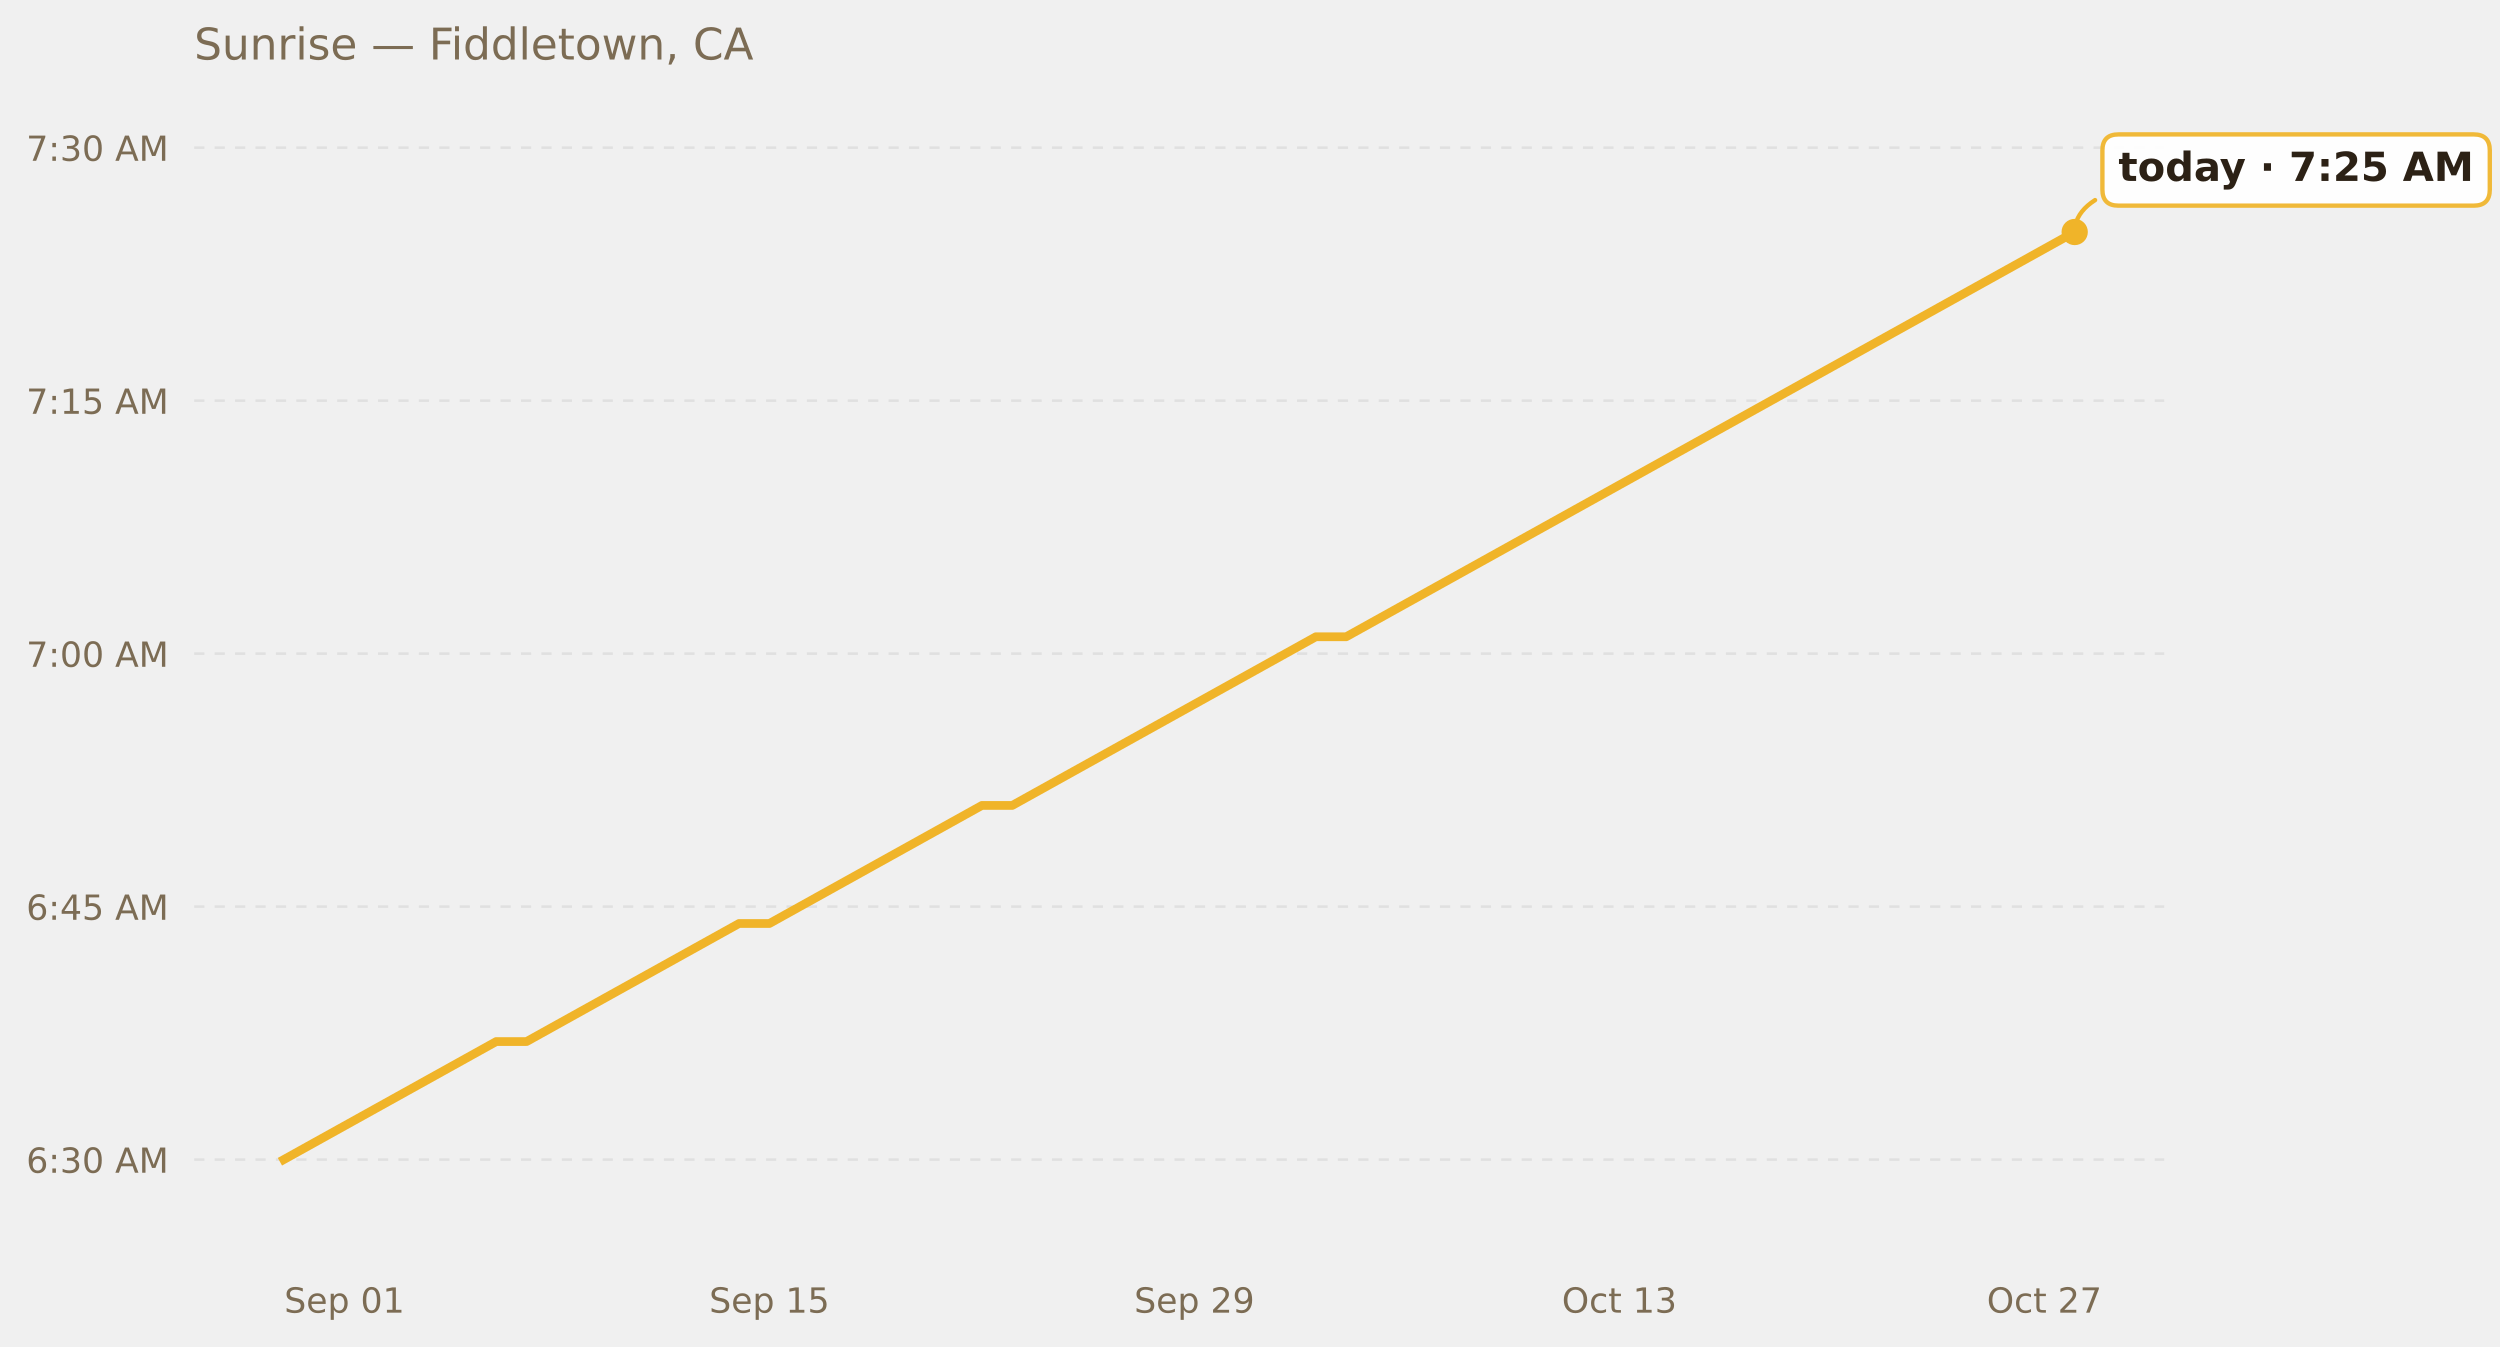
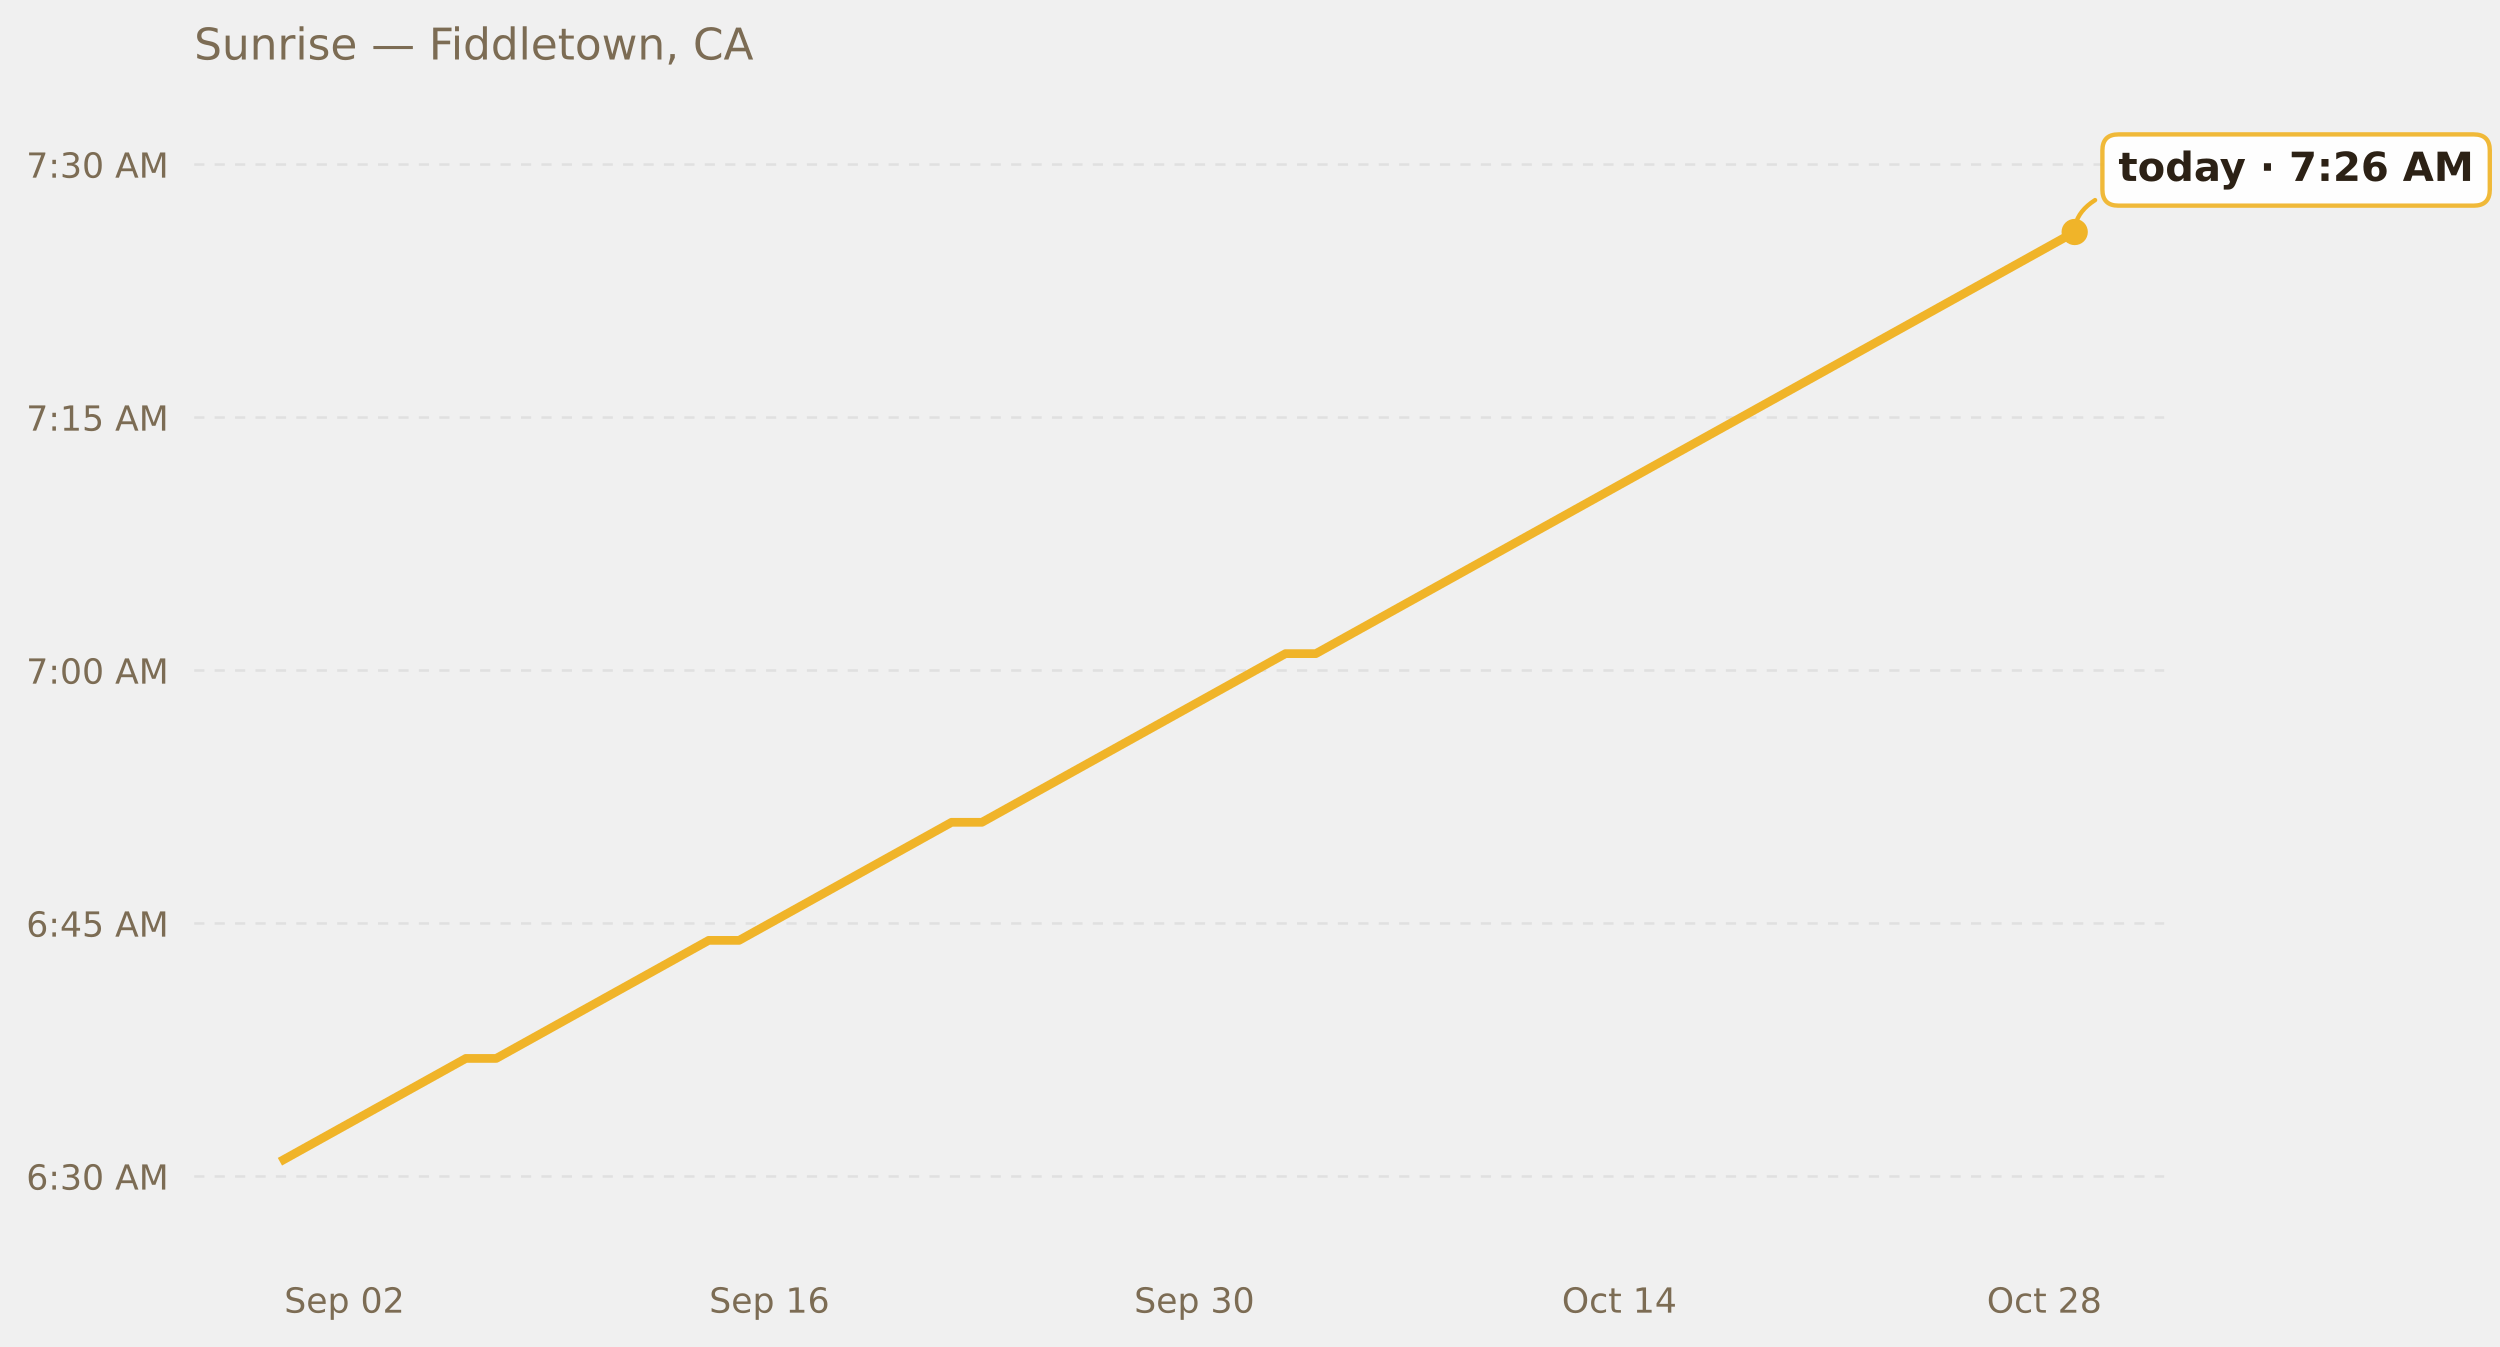
<svg xmlns="http://www.w3.org/2000/svg" xmlns:xlink="http://www.w3.org/1999/xlink" width="685.516pt" height="369.112pt" viewBox="0 0 685.516 369.112" version="1.1">
  <defs>
    <style type="text/css">*{stroke-linejoin: round; stroke-linecap: butt}</style>
  </defs>
  <g id="figure_1">
    <g id="patch_1">
      <path d="M 0 369.112  L 685.516 369.112  L 685.516 0  L 0 0  L 0 369.112  z " style="fill: none; opacity: 0" />
    </g>
    <g id="axes_1">
      <g id="patch_2">
        <path d="M 53.248 345.718  L 593.447 345.718  L 593.447 30.318  L 53.248 30.318  L 53.248 345.718  z " style="fill: none" />
      </g>
      <g id="matplotlib.axis_1">
        <g id="xtick_1">
          <g id="text_1">
            <g style="fill: #7c6c54" transform="translate(77.94186 359.9366) scale(0.095 -0.095)">
              <defs>
                <path id="DejaVuSans-53" d="M 3425 4513  L 3425 3897  Q 3066 4069 2747 4153  Q 2428 4238 2131 4238  Q 1616 4238 1336 4038  Q 1056 3838 1056 3469  Q 1056 3159 1242 3001  Q 1428 2844 1947 2747  L 2328 2669  Q 3034 2534 3370 2195  Q 3706 1856 3706 1288  Q 3706 609 3251 259  Q 2797 -91 1919 -91  Q 1588 -91 1214 -16  Q 841 59 441 206  L 441 856  Q 825 641 1194 531  Q 1563 422 1919 422  Q 2459 422 2753 634  Q 3047 847 3047 1241  Q 3047 1584 2836 1778  Q 2625 1972 2144 2069  L 1759 2144  Q 1053 2284 737 2584  Q 422 2884 422 3419  Q 422 4038 858 4394  Q 1294 4750 2059 4750  Q 2388 4750 2728 4690  Q 3069 4631 3425 4513  z " transform="scale(0.015625)" />
                <path id="DejaVuSans-65" d="M 3597 1894  L 3597 1613  L 953 1613  Q 991 1019 1311 708  Q 1631 397 2203 397  Q 2534 397 2845 478  Q 3156 559 3463 722  L 3463 178  Q 3153 47 2828 -22  Q 2503 -91 2169 -91  Q 1331 -91 842 396  Q 353 884 353 1716  Q 353 2575 817 3079  Q 1281 3584 2069 3584  Q 2775 3584 3186 3129  Q 3597 2675 3597 1894  z M 3022 2063  Q 3016 2534 2758 2815  Q 2500 3097 2075 3097  Q 1594 3097 1305 2825  Q 1016 2553 972 2059  L 3022 2063  z " transform="scale(0.015625)" />
                <path id="DejaVuSans-70" d="M 1159 525  L 1159 -1331  L 581 -1331  L 581 3500  L 1159 3500  L 1159 2969  Q 1341 3281 1617 3432  Q 1894 3584 2278 3584  Q 2916 3584 3314 3078  Q 3713 2572 3713 1747  Q 3713 922 3314 415  Q 2916 -91 2278 -91  Q 1894 -91 1617 61  Q 1341 213 1159 525  z M 3116 1747  Q 3116 2381 2855 2742  Q 2594 3103 2138 3103  Q 1681 3103 1420 2742  Q 1159 2381 1159 1747  Q 1159 1113 1420 752  Q 1681 391 2138 391  Q 2594 391 2855 752  Q 3116 1113 3116 1747  z " transform="scale(0.015625)" />
                <path id="DejaVuSans-20" transform="scale(0.015625)" />
                <path id="DejaVuSans-30" d="M 2034 4250  Q 1547 4250 1301 3770  Q 1056 3291 1056 2328  Q 1056 1369 1301 889  Q 1547 409 2034 409  Q 2525 409 2770 889  Q 3016 1369 3016 2328  Q 3016 3291 2770 3770  Q 2525 4250 2034 4250  z M 2034 4750  Q 2819 4750 3233 4129  Q 3647 3509 3647 2328  Q 3647 1150 3233 529  Q 2819 -91 2034 -91  Q 1250 -91 836 529  Q 422 1150 422 2328  Q 422 3509 836 4129  Q 1250 4750 2034 4750  z " transform="scale(0.015625)" />
-                 <path id="DejaVuSans-31" d="M 794 531  L 1825 531  L 1825 4091  L 703 3866  L 703 4441  L 1819 4666  L 2450 4666  L 2450 531  L 3481 531  L 3481 0  L 794 0  L 794 531  z " transform="scale(0.015625)" />
+                 <path id="DejaVuSans-32" d="M 1228 531  L 3431 531  L 3431 0  L 469 0  L 469 531  Q 828 903 1448 1529  Q 2069 2156 2228 2338  Q 2531 2678 2651 2914  Q 2772 3150 2772 3378  Q 2772 3750 2511 3984  Q 2250 4219 1831 4219  Q 1534 4219 1204 4116  Q 875 4013 500 3803  L 500 4441  Q 881 4594 1212 4672  Q 1544 4750 1819 4750  Q 2544 4750 2975 4387  Q 3406 4025 3406 3419  Q 3406 3131 3298 2873  Q 3191 2616 2906 2266  Q 2828 2175 2409 1742  Q 1991 1309 1228 531  z " transform="scale(0.015625)" />
              </defs>
              <use xlink:href="#DejaVuSans-53" />
              <use xlink:href="#DejaVuSans-65" x="63.477" />
              <use xlink:href="#DejaVuSans-70" x="125" />
              <use xlink:href="#DejaVuSans-20" x="188.477" />
              <use xlink:href="#DejaVuSans-30" x="220.264" />
-               <use xlink:href="#DejaVuSans-31" x="283.887" />
+               <use xlink:href="#DejaVuSans-32" x="283.887" />
            </g>
          </g>
        </g>
        <g id="xtick_2">
          <g id="text_2">
            <g style="fill: #7c6c54" transform="translate(194.4717 359.9366) scale(0.095 -0.095)">
              <defs>
-                 <path id="DejaVuSans-35" d="M 691 4666  L 3169 4666  L 3169 4134  L 1269 4134  L 1269 2991  Q 1406 3038 1543 3061  Q 1681 3084 1819 3084  Q 2600 3084 3056 2656  Q 3513 2228 3513 1497  Q 3513 744 3044 326  Q 2575 -91 1722 -91  Q 1428 -91 1123 -41  Q 819 9 494 109  L 494 744  Q 775 591 1075 516  Q 1375 441 1709 441  Q 2250 441 2565 725  Q 2881 1009 2881 1497  Q 2881 1984 2565 2268  Q 2250 2553 1709 2553  Q 1456 2553 1204 2497  Q 953 2441 691 2322  L 691 4666  z " transform="scale(0.015625)" />
+                 <path id="DejaVuSans-31" d="M 794 531  L 1825 531  L 1825 4091  L 703 3866  L 703 4441  L 1819 4666  L 2450 4666  L 2450 531  L 3481 531  L 3481 0  L 794 0  L 794 531  z " transform="scale(0.015625)" />
+                 <path id="DejaVuSans-36" d="M 2113 2584  Q 1688 2584 1439 2293  Q 1191 2003 1191 1497  Q 1191 994 1439 701  Q 1688 409 2113 409  Q 2538 409 2786 701  Q 3034 994 3034 1497  Q 3034 2003 2786 2293  Q 2538 2584 2113 2584  z M 3366 4563  L 3366 3988  Q 3128 4100 2886 4159  Q 2644 4219 2406 4219  Q 1781 4219 1451 3797  Q 1122 3375 1075 2522  Q 1259 2794 1537 2939  Q 1816 3084 2150 3084  Q 2853 3084 3261 2657  Q 3669 2231 3669 1497  Q 3669 778 3244 343  Q 2819 -91 2113 -91  Q 1303 -91 875 529  Q 447 1150 447 2328  Q 447 3434 972 4092  Q 1497 4750 2381 4750  Q 2619 4750 2861 4703  Q 3103 4656 3366 4563  z " transform="scale(0.015625)" />
              </defs>
              <use xlink:href="#DejaVuSans-53" />
              <use xlink:href="#DejaVuSans-65" x="63.477" />
              <use xlink:href="#DejaVuSans-70" x="125" />
              <use xlink:href="#DejaVuSans-20" x="188.477" />
              <use xlink:href="#DejaVuSans-31" x="220.264" />
-               <use xlink:href="#DejaVuSans-35" x="283.887" />
+               <use xlink:href="#DejaVuSans-36" x="283.887" />
            </g>
          </g>
        </g>
        <g id="xtick_3">
          <g id="text_3">
            <g style="fill: #7c6c54" transform="translate(311.0016 359.9366) scale(0.095 -0.095)">
              <defs>
-                 <path id="DejaVuSans-32" d="M 1228 531  L 3431 531  L 3431 0  L 469 0  L 469 531  Q 828 903 1448 1529  Q 2069 2156 2228 2338  Q 2531 2678 2651 2914  Q 2772 3150 2772 3378  Q 2772 3750 2511 3984  Q 2250 4219 1831 4219  Q 1534 4219 1204 4116  Q 875 4013 500 3803  L 500 4441  Q 881 4594 1212 4672  Q 1544 4750 1819 4750  Q 2544 4750 2975 4387  Q 3406 4025 3406 3419  Q 3406 3131 3298 2873  Q 3191 2616 2906 2266  Q 2828 2175 2409 1742  Q 1991 1309 1228 531  z " transform="scale(0.015625)" />
-                 <path id="DejaVuSans-39" d="M 703 97  L 703 672  Q 941 559 1184 500  Q 1428 441 1663 441  Q 2288 441 2617 861  Q 2947 1281 2994 2138  Q 2813 1869 2534 1725  Q 2256 1581 1919 1581  Q 1219 1581 811 2004  Q 403 2428 403 3163  Q 403 3881 828 4315  Q 1253 4750 1959 4750  Q 2769 4750 3195 4129  Q 3622 3509 3622 2328  Q 3622 1225 3098 567  Q 2575 -91 1691 -91  Q 1453 -91 1209 -44  Q 966 3 703 97  z M 1959 2075  Q 2384 2075 2632 2365  Q 2881 2656 2881 3163  Q 2881 3666 2632 3958  Q 2384 4250 1959 4250  Q 1534 4250 1286 3958  Q 1038 3666 1038 3163  Q 1038 2656 1286 2365  Q 1534 2075 1959 2075  z " transform="scale(0.015625)" />
+                 <path id="DejaVuSans-33" d="M 2597 2516  Q 3050 2419 3304 2112  Q 3559 1806 3559 1356  Q 3559 666 3084 287  Q 2609 -91 1734 -91  Q 1441 -91 1130 -33  Q 819 25 488 141  L 488 750  Q 750 597 1062 519  Q 1375 441 1716 441  Q 2309 441 2620 675  Q 2931 909 2931 1356  Q 2931 1769 2642 2001  Q 2353 2234 1838 2234  L 1294 2234  L 1294 2753  L 1863 2753  Q 2328 2753 2575 2939  Q 2822 3125 2822 3475  Q 2822 3834 2567 4026  Q 2313 4219 1838 4219  Q 1578 4219 1281 4162  Q 984 4106 628 3988  L 628 4550  Q 988 4650 1302 4700  Q 1616 4750 1894 4750  Q 2613 4750 3031 4423  Q 3450 4097 3450 3541  Q 3450 3153 3228 2886  Q 3006 2619 2597 2516  z " transform="scale(0.015625)" />
              </defs>
              <use xlink:href="#DejaVuSans-53" />
              <use xlink:href="#DejaVuSans-65" x="63.477" />
              <use xlink:href="#DejaVuSans-70" x="125" />
              <use xlink:href="#DejaVuSans-20" x="188.477" />
-               <use xlink:href="#DejaVuSans-32" x="220.264" />
-               <use xlink:href="#DejaVuSans-39" x="283.887" />
+               <use xlink:href="#DejaVuSans-33" x="220.264" />
+               <use xlink:href="#DejaVuSans-30" x="283.887" />
            </g>
          </g>
        </g>
        <g id="xtick_4">
          <g id="text_4">
            <g style="fill: #7c6c54" transform="translate(428.2721 359.9366) scale(0.095 -0.095)">
              <defs>
                <path id="DejaVuSans-4f" d="M 2522 4238  Q 1834 4238 1429 3725  Q 1025 3213 1025 2328  Q 1025 1447 1429 934  Q 1834 422 2522 422  Q 3209 422 3611 934  Q 4013 1447 4013 2328  Q 4013 3213 3611 3725  Q 3209 4238 2522 4238  z M 2522 4750  Q 3503 4750 4090 4092  Q 4678 3434 4678 2328  Q 4678 1225 4090 567  Q 3503 -91 2522 -91  Q 1538 -91 948 565  Q 359 1222 359 2328  Q 359 3434 948 4092  Q 1538 4750 2522 4750  z " transform="scale(0.015625)" />
                <path id="DejaVuSans-63" d="M 3122 3366  L 3122 2828  Q 2878 2963 2633 3030  Q 2388 3097 2138 3097  Q 1578 3097 1268 2742  Q 959 2388 959 1747  Q 959 1106 1268 751  Q 1578 397 2138 397  Q 2388 397 2633 464  Q 2878 531 3122 666  L 3122 134  Q 2881 22 2623 -34  Q 2366 -91 2075 -91  Q 1284 -91 818 406  Q 353 903 353 1747  Q 353 2603 823 3093  Q 1294 3584 2113 3584  Q 2378 3584 2631 3529  Q 2884 3475 3122 3366  z " transform="scale(0.015625)" />
                <path id="DejaVuSans-74" d="M 1172 4494  L 1172 3500  L 2356 3500  L 2356 3053  L 1172 3053  L 1172 1153  Q 1172 725 1289 603  Q 1406 481 1766 481  L 2356 481  L 2356 0  L 1766 0  Q 1100 0 847 248  Q 594 497 594 1153  L 594 3053  L 172 3053  L 172 3500  L 594 3500  L 594 4494  L 1172 4494  z " transform="scale(0.015625)" />
-                 <path id="DejaVuSans-33" d="M 2597 2516  Q 3050 2419 3304 2112  Q 3559 1806 3559 1356  Q 3559 666 3084 287  Q 2609 -91 1734 -91  Q 1441 -91 1130 -33  Q 819 25 488 141  L 488 750  Q 750 597 1062 519  Q 1375 441 1716 441  Q 2309 441 2620 675  Q 2931 909 2931 1356  Q 2931 1769 2642 2001  Q 2353 2234 1838 2234  L 1294 2234  L 1294 2753  L 1863 2753  Q 2328 2753 2575 2939  Q 2822 3125 2822 3475  Q 2822 3834 2567 4026  Q 2313 4219 1838 4219  Q 1578 4219 1281 4162  Q 984 4106 628 3988  L 628 4550  Q 988 4650 1302 4700  Q 1616 4750 1894 4750  Q 2613 4750 3031 4423  Q 3450 4097 3450 3541  Q 3450 3153 3228 2886  Q 3006 2619 2597 2516  z " transform="scale(0.015625)" />
+                 <path id="DejaVuSans-34" d="M 2419 4116  L 825 1625  L 2419 1625  L 2419 4116  z M 2253 4666  L 3047 4666  L 3047 1625  L 3713 1625  L 3713 1100  L 3047 1100  L 3047 0  L 2419 0  L 2419 1100  L 313 1100  L 313 1709  L 2253 4666  z " transform="scale(0.015625)" />
              </defs>
              <use xlink:href="#DejaVuSans-4f" />
              <use xlink:href="#DejaVuSans-63" x="78.711" />
              <use xlink:href="#DejaVuSans-74" x="133.691" />
              <use xlink:href="#DejaVuSans-20" x="172.9" />
              <use xlink:href="#DejaVuSans-31" x="204.688" />
-               <use xlink:href="#DejaVuSans-33" x="268.311" />
+               <use xlink:href="#DejaVuSans-34" x="268.311" />
            </g>
          </g>
        </g>
        <g id="xtick_5">
          <g id="text_5">
            <g style="fill: #7c6c54" transform="translate(544.802 359.9366) scale(0.095 -0.095)">
              <defs>
-                 <path id="DejaVuSans-37" d="M 525 4666  L 3525 4666  L 3525 4397  L 1831 0  L 1172 0  L 2766 4134  L 525 4134  L 525 4666  z " transform="scale(0.015625)" />
+                 <path id="DejaVuSans-38" d="M 2034 2216  Q 1584 2216 1326 1975  Q 1069 1734 1069 1313  Q 1069 891 1326 650  Q 1584 409 2034 409  Q 2484 409 2743 651  Q 3003 894 3003 1313  Q 3003 1734 2745 1975  Q 2488 2216 2034 2216  z M 1403 2484  Q 997 2584 770 2862  Q 544 3141 544 3541  Q 544 4100 942 4425  Q 1341 4750 2034 4750  Q 2731 4750 3128 4425  Q 3525 4100 3525 3541  Q 3525 3141 3298 2862  Q 3072 2584 2669 2484  Q 3125 2378 3379 2068  Q 3634 1759 3634 1313  Q 3634 634 3220 271  Q 2806 -91 2034 -91  Q 1263 -91 848 271  Q 434 634 434 1313  Q 434 1759 690 2068  Q 947 2378 1403 2484  z M 1172 3481  Q 1172 3119 1398 2916  Q 1625 2713 2034 2713  Q 2441 2713 2670 2916  Q 2900 3119 2900 3481  Q 2900 3844 2670 4047  Q 2441 4250 2034 4250  Q 1625 4250 1398 4047  Q 1172 3844 1172 3481  z " transform="scale(0.015625)" />
              </defs>
              <use xlink:href="#DejaVuSans-4f" />
              <use xlink:href="#DejaVuSans-63" x="78.711" />
              <use xlink:href="#DejaVuSans-74" x="133.691" />
              <use xlink:href="#DejaVuSans-20" x="172.9" />
              <use xlink:href="#DejaVuSans-32" x="204.688" />
-               <use xlink:href="#DejaVuSans-37" x="268.311" />
+               <use xlink:href="#DejaVuSans-38" x="268.311" />
            </g>
          </g>
        </g>
      </g>
      <g id="matplotlib.axis_2">
        <g id="ytick_1">
          <g id="line2d_1">
-             <path d="M 53.248 317.97  L 593.447 317.97  " clip-path="url(#p512553b14b)" style="fill: none; stroke-dasharray: 2.8,2.8; stroke-dashoffset: 0; stroke: #e0e0e0; stroke-width: 0.7" />
+             <path d="M 53.248 322.595  L 593.447 322.595  " clip-path="url(#pf02624f532)" style="fill: none; stroke-dasharray: 2.8,2.8; stroke-dashoffset: 0; stroke: #e0e0e0; stroke-width: 0.7" />
          </g>
          <g id="text_6">
-             <g style="fill: #7c6c54" transform="translate(7.2 321.5796) scale(0.095 -0.095)">
-               <defs>
-                 <path id="DejaVuSans-36" d="M 2113 2584  Q 1688 2584 1439 2293  Q 1191 2003 1191 1497  Q 1191 994 1439 701  Q 1688 409 2113 409  Q 2538 409 2786 701  Q 3034 994 3034 1497  Q 3034 2003 2786 2293  Q 2538 2584 2113 2584  z M 3366 4563  L 3366 3988  Q 3128 4100 2886 4159  Q 2644 4219 2406 4219  Q 1781 4219 1451 3797  Q 1122 3375 1075 2522  Q 1259 2794 1537 2939  Q 1816 3084 2150 3084  Q 2853 3084 3261 2657  Q 3669 2231 3669 1497  Q 3669 778 3244 343  Q 2819 -91 2113 -91  Q 1303 -91 875 529  Q 447 1150 447 2328  Q 447 3434 972 4092  Q 1497 4750 2381 4750  Q 2619 4750 2861 4703  Q 3103 4656 3366 4563  z " transform="scale(0.015625)" />
+             <g style="fill: #7c6c54" transform="translate(7.2 326.2042) scale(0.095 -0.095)">
+               <defs>
                <path id="DejaVuSans-3a" d="M 750 794  L 1409 794  L 1409 0  L 750 0  L 750 794  z M 750 3309  L 1409 3309  L 1409 2516  L 750 2516  L 750 3309  z " transform="scale(0.015625)" />
                <path id="DejaVuSans-41" d="M 2188 4044  L 1331 1722  L 3047 1722  L 2188 4044  z M 1831 4666  L 2547 4666  L 4325 0  L 3669 0  L 3244 1197  L 1141 1197  L 716 0  L 50 0  L 1831 4666  z " transform="scale(0.015625)" />
                <path id="DejaVuSans-4d" d="M 628 4666  L 1569 4666  L 2759 1491  L 3956 4666  L 4897 4666  L 4897 0  L 4281 0  L 4281 4097  L 3078 897  L 2444 897  L 1241 4097  L 1241 0  L 628 0  L 628 4666  z " transform="scale(0.015625)" />
              </defs>
              <use xlink:href="#DejaVuSans-36" />
              <use xlink:href="#DejaVuSans-3a" x="63.623" />
              <use xlink:href="#DejaVuSans-33" x="97.314" />
              <use xlink:href="#DejaVuSans-30" x="160.938" />
              <use xlink:href="#DejaVuSans-20" x="224.561" />
              <use xlink:href="#DejaVuSans-41" x="256.348" />
              <use xlink:href="#DejaVuSans-4d" x="324.756" />
            </g>
          </g>
        </g>
        <g id="ytick_2">
          <g id="line2d_2">
-             <path d="M 53.248 248.601  L 593.447 248.601  " clip-path="url(#p512553b14b)" style="fill: none; stroke-dasharray: 2.8,2.8; stroke-dashoffset: 0; stroke: #e0e0e0; stroke-width: 0.7" />
+             <path d="M 53.248 253.225  L 593.447 253.225  " clip-path="url(#pf02624f532)" style="fill: none; stroke-dasharray: 2.8,2.8; stroke-dashoffset: 0; stroke: #e0e0e0; stroke-width: 0.7" />
          </g>
          <g id="text_7">
-             <g style="fill: #7c6c54" transform="translate(7.2 252.2101) scale(0.095 -0.095)">
-               <defs>
-                 <path id="DejaVuSans-34" d="M 2419 4116  L 825 1625  L 2419 1625  L 2419 4116  z M 2253 4666  L 3047 4666  L 3047 1625  L 3713 1625  L 3713 1100  L 3047 1100  L 3047 0  L 2419 0  L 2419 1100  L 313 1100  L 313 1709  L 2253 4666  z " transform="scale(0.015625)" />
+             <g style="fill: #7c6c54" transform="translate(7.2 256.8347) scale(0.095 -0.095)">
+               <defs>
+                 <path id="DejaVuSans-35" d="M 691 4666  L 3169 4666  L 3169 4134  L 1269 4134  L 1269 2991  Q 1406 3038 1543 3061  Q 1681 3084 1819 3084  Q 2600 3084 3056 2656  Q 3513 2228 3513 1497  Q 3513 744 3044 326  Q 2575 -91 1722 -91  Q 1428 -91 1123 -41  Q 819 9 494 109  L 494 744  Q 775 591 1075 516  Q 1375 441 1709 441  Q 2250 441 2565 725  Q 2881 1009 2881 1497  Q 2881 1984 2565 2268  Q 2250 2553 1709 2553  Q 1456 2553 1204 2497  Q 953 2441 691 2322  L 691 4666  z " transform="scale(0.015625)" />
              </defs>
              <use xlink:href="#DejaVuSans-36" />
              <use xlink:href="#DejaVuSans-3a" x="63.623" />
              <use xlink:href="#DejaVuSans-34" x="97.314" />
              <use xlink:href="#DejaVuSans-35" x="160.938" />
              <use xlink:href="#DejaVuSans-20" x="224.561" />
              <use xlink:href="#DejaVuSans-41" x="256.348" />
              <use xlink:href="#DejaVuSans-4d" x="324.756" />
            </g>
          </g>
        </g>
        <g id="ytick_3">
          <g id="line2d_3">
-             <path d="M 53.248 179.231  L 593.447 179.231  " clip-path="url(#p512553b14b)" style="fill: none; stroke-dasharray: 2.8,2.8; stroke-dashoffset: 0; stroke: #e0e0e0; stroke-width: 0.7" />
+             <path d="M 53.248 183.856  L 593.447 183.856  " clip-path="url(#pf02624f532)" style="fill: none; stroke-dasharray: 2.8,2.8; stroke-dashoffset: 0; stroke: #e0e0e0; stroke-width: 0.7" />
          </g>
          <g id="text_8">
-             <g style="fill: #7c6c54" transform="translate(7.2 182.8406) scale(0.095 -0.095)">
+             <g style="fill: #7c6c54" transform="translate(7.2 187.4652) scale(0.095 -0.095)">
+               <defs>
+                 <path id="DejaVuSans-37" d="M 525 4666  L 3525 4666  L 3525 4397  L 1831 0  L 1172 0  L 2766 4134  L 525 4134  L 525 4666  z " transform="scale(0.015625)" />
+               </defs>
              <use xlink:href="#DejaVuSans-37" />
              <use xlink:href="#DejaVuSans-3a" x="63.623" />
              <use xlink:href="#DejaVuSans-30" x="97.314" />
              <use xlink:href="#DejaVuSans-30" x="160.938" />
              <use xlink:href="#DejaVuSans-20" x="224.561" />
              <use xlink:href="#DejaVuSans-41" x="256.348" />
              <use xlink:href="#DejaVuSans-4d" x="324.756" />
            </g>
          </g>
        </g>
        <g id="ytick_4">
          <g id="line2d_4">
-             <path d="M 53.248 109.862  L 593.447 109.862  " clip-path="url(#p512553b14b)" style="fill: none; stroke-dasharray: 2.8,2.8; stroke-dashoffset: 0; stroke: #e0e0e0; stroke-width: 0.7" />
+             <path d="M 53.248 114.486  L 593.447 114.486  " clip-path="url(#pf02624f532)" style="fill: none; stroke-dasharray: 2.8,2.8; stroke-dashoffset: 0; stroke: #e0e0e0; stroke-width: 0.7" />
          </g>
          <g id="text_9">
-             <g style="fill: #7c6c54" transform="translate(7.2 113.4711) scale(0.095 -0.095)">
+             <g style="fill: #7c6c54" transform="translate(7.2 118.0957) scale(0.095 -0.095)">
              <use xlink:href="#DejaVuSans-37" />
              <use xlink:href="#DejaVuSans-3a" x="63.623" />
              <use xlink:href="#DejaVuSans-31" x="97.314" />
              <use xlink:href="#DejaVuSans-35" x="160.938" />
              <use xlink:href="#DejaVuSans-20" x="224.561" />
              <use xlink:href="#DejaVuSans-41" x="256.348" />
              <use xlink:href="#DejaVuSans-4d" x="324.756" />
            </g>
          </g>
        </g>
        <g id="ytick_5">
          <g id="line2d_5">
-             <path d="M 53.248 40.492  L 593.447 40.492  " clip-path="url(#p512553b14b)" style="fill: none; stroke-dasharray: 2.8,2.8; stroke-dashoffset: 0; stroke: #e0e0e0; stroke-width: 0.7" />
+             <path d="M 53.248 45.117  L 593.447 45.117  " clip-path="url(#pf02624f532)" style="fill: none; stroke-dasharray: 2.8,2.8; stroke-dashoffset: 0; stroke: #e0e0e0; stroke-width: 0.7" />
          </g>
          <g id="text_10">
-             <g style="fill: #7c6c54" transform="translate(7.2 44.10158) scale(0.095 -0.095)">
+             <g style="fill: #7c6c54" transform="translate(7.2 48.72621) scale(0.095 -0.095)">
              <use xlink:href="#DejaVuSans-37" />
              <use xlink:href="#DejaVuSans-3a" x="63.623" />
              <use xlink:href="#DejaVuSans-33" x="97.314" />
              <use xlink:href="#DejaVuSans-30" x="160.938" />
              <use xlink:href="#DejaVuSans-20" x="224.561" />
              <use xlink:href="#DejaVuSans-41" x="256.348" />
              <use xlink:href="#DejaVuSans-4d" x="324.756" />
            </g>
          </g>
        </g>
      </g>
      <g id="line2d_6">
-         <path d="M 77.802 317.97  L 86.126 313.346  L 94.45 308.721  L 102.773 304.096  L 111.097 299.472  L 119.42 294.847  L 127.744 290.223  L 136.067 285.598  L 144.391 285.598  L 152.715 280.973  L 161.038 276.349  L 169.362 271.724  L 177.685 267.099  L 186.009 262.475  L 194.332 257.85  L 202.656 253.225  L 210.979 253.225  L 219.303 248.601  L 227.627 243.976  L 235.95 239.352  L 244.274 234.727  L 252.597 230.102  L 260.921 225.478  L 269.244 220.853  L 277.568 220.853  L 285.891 216.228  L 294.215 211.604  L 302.539 206.979  L 310.862 202.354  L 319.186 197.73  L 327.509 193.105  L 335.833 188.481  L 344.156 183.856  L 352.48 179.231  L 360.804 174.607  L 369.127 174.607  L 377.451 169.982  L 385.774 165.357  L 394.098 160.733  L 402.421 156.108  L 410.745 151.484  L 419.068 146.859  L 427.392 142.234  L 435.716 137.61  L 444.039 132.985  L 452.363 128.36  L 460.686 123.736  L 469.01 119.111  L 477.333 114.486  L 485.657 109.862  L 493.981 105.237  L 502.304 100.613  L 510.628 95.988  L 518.951 91.363  L 527.275 86.739  L 535.598 82.114  L 543.922 77.489  L 552.245 72.865  L 560.569 68.24  L 568.893 63.615  " clip-path="url(#p512553b14b)" style="fill: none; stroke: #f0b429; stroke-width: 2.4; stroke-linecap: square" />
+         <path d="M 77.802 317.97  L 86.126 313.346  L 94.45 308.721  L 102.773 304.096  L 111.097 299.472  L 119.42 294.847  L 127.744 290.223  L 136.067 290.223  L 144.391 285.598  L 152.715 280.973  L 161.038 276.349  L 169.362 271.724  L 177.685 267.099  L 186.009 262.475  L 194.332 257.85  L 202.656 257.85  L 210.979 253.225  L 219.303 248.601  L 227.627 243.976  L 235.95 239.352  L 244.274 234.727  L 252.597 230.102  L 260.921 225.478  L 269.244 225.478  L 277.568 220.853  L 285.891 216.228  L 294.215 211.604  L 302.539 206.979  L 310.862 202.354  L 319.186 197.73  L 327.509 193.105  L 335.833 188.481  L 344.156 183.856  L 352.48 179.231  L 360.804 179.231  L 369.127 174.607  L 377.451 169.982  L 385.774 165.357  L 394.098 160.733  L 402.421 156.108  L 410.745 151.484  L 419.068 146.859  L 427.392 142.234  L 435.716 137.61  L 444.039 132.985  L 452.363 128.36  L 460.686 123.736  L 469.01 119.111  L 477.333 114.486  L 485.657 109.862  L 493.981 105.237  L 502.304 100.613  L 510.628 95.988  L 518.951 91.363  L 527.275 86.739  L 535.598 82.114  L 543.922 77.489  L 552.245 72.865  L 560.569 68.24  L 568.893 63.615  " clip-path="url(#pf02624f532)" style="fill: none; stroke: #f0b429; stroke-width: 2.4; stroke-linecap: square" />
      </g>
      <g id="patch_3">
        <path d="M 574.481 54.869  Q 570.003 57.746 569.113 61.628  " style="fill: none; stroke: #f0b429; stroke-width: 1.2; stroke-linecap: round" />
      </g>
      <g id="text_11">
        <g id="patch_4">
          <path d="M 580.893 56.389  L 678.316 56.389  Q 682.716 56.389 682.716 51.989  L 682.716 41.257  Q 682.716 36.857 678.316 36.857  L 580.893 36.857  Q 576.493 36.857 576.493 41.257  L 576.493 51.989  Q 576.493 56.389 580.893 56.389  z " style="fill: #ffffff; opacity: 0.92; stroke: #f0b429; stroke-width: 1.2; stroke-linejoin: miter" />
        </g>
        <g style="fill: #2c2115" transform="translate(580.8926 49.61549) scale(0.11 -0.11)">
          <defs>
            <path id="DejaVuSans-Bold-74" d="M 1759 4494  L 1759 3500  L 2913 3500  L 2913 2700  L 1759 2700  L 1759 1216  Q 1759 972 1856 886  Q 1953 800 2241 800  L 2816 800  L 2816 0  L 1856 0  Q 1194 0 917 276  Q 641 553 641 1216  L 641 2700  L 84 2700  L 84 3500  L 641 3500  L 641 4494  L 1759 4494  z " transform="scale(0.015625)" />
            <path id="DejaVuSans-Bold-6f" d="M 2203 2784  Q 1831 2784 1636 2517  Q 1441 2250 1441 1747  Q 1441 1244 1636 976  Q 1831 709 2203 709  Q 2569 709 2762 976  Q 2956 1244 2956 1747  Q 2956 2250 2762 2517  Q 2569 2784 2203 2784  z M 2203 3584  Q 3106 3584 3614 3096  Q 4122 2609 4122 1747  Q 4122 884 3614 396  Q 3106 -91 2203 -91  Q 1297 -91 786 396  Q 275 884 275 1747  Q 275 2609 786 3096  Q 1297 3584 2203 3584  z " transform="scale(0.015625)" />
            <path id="DejaVuSans-Bold-64" d="M 2919 2988  L 2919 4863  L 4044 4863  L 4044 0  L 2919 0  L 2919 506  Q 2688 197 2409 53  Q 2131 -91 1766 -91  Q 1119 -91 703 423  Q 288 938 288 1747  Q 288 2556 703 3070  Q 1119 3584 1766 3584  Q 2128 3584 2408 3439  Q 2688 3294 2919 2988  z M 2181 722  Q 2541 722 2730 984  Q 2919 1247 2919 1747  Q 2919 2247 2730 2509  Q 2541 2772 2181 2772  Q 1825 2772 1636 2509  Q 1447 2247 1447 1747  Q 1447 1247 1636 984  Q 1825 722 2181 722  z " transform="scale(0.015625)" />
            <path id="DejaVuSans-Bold-61" d="M 2106 1575  Q 1756 1575 1579 1456  Q 1403 1338 1403 1106  Q 1403 894 1545 773  Q 1688 653 1941 653  Q 2256 653 2472 879  Q 2688 1106 2688 1447  L 2688 1575  L 2106 1575  z M 3816 1997  L 3816 0  L 2688 0  L 2688 519  Q 2463 200 2181 54  Q 1900 -91 1497 -91  Q 953 -91 614 226  Q 275 544 275 1050  Q 275 1666 698 1953  Q 1122 2241 2028 2241  L 2688 2241  L 2688 2328  Q 2688 2594 2478 2717  Q 2269 2841 1825 2841  Q 1466 2841 1156 2769  Q 847 2697 581 2553  L 581 3406  Q 941 3494 1303 3539  Q 1666 3584 2028 3584  Q 2975 3584 3395 3211  Q 3816 2838 3816 1997  z " transform="scale(0.015625)" />
            <path id="DejaVuSans-Bold-79" d="M 78 3500  L 1197 3500  L 2138 1125  L 2938 3500  L 4056 3500  L 2584 -331  Q 2363 -916 2067 -1148  Q 1772 -1381 1288 -1381  L 641 -1381  L 641 -647  L 991 -647  Q 1275 -647 1404 -556  Q 1534 -466 1606 -231  L 1638 -134  L 78 3500  z " transform="scale(0.015625)" />
            <path id="DejaVuSans-Bold-20" transform="scale(0.015625)" />
            <path id="DejaVuSans-Bold-b7" d="M 653 2828  L 1778 2828  L 1778 1619  L 653 1619  L 653 2828  z " transform="scale(0.015625)" />
            <path id="DejaVuSans-Bold-37" d="M 428 4666  L 3944 4666  L 3944 3988  L 2125 0  L 953 0  L 2675 3781  L 428 3781  L 428 4666  z " transform="scale(0.015625)" />
            <path id="DejaVuSans-Bold-3a" d="M 716 3500  L 1844 3500  L 1844 2291  L 716 2291  L 716 3500  z M 716 1209  L 1844 1209  L 1844 0  L 716 0  L 716 1209  z " transform="scale(0.015625)" />
            <path id="DejaVuSans-Bold-32" d="M 1844 884  L 3897 884  L 3897 0  L 506 0  L 506 884  L 2209 2388  Q 2438 2594 2547 2791  Q 2656 2988 2656 3200  Q 2656 3528 2436 3728  Q 2216 3928 1850 3928  Q 1569 3928 1234 3808  Q 900 3688 519 3450  L 519 4475  Q 925 4609 1322 4679  Q 1719 4750 2100 4750  Q 2938 4750 3402 4381  Q 3866 4013 3866 3353  Q 3866 2972 3669 2642  Q 3472 2313 2841 1759  L 1844 884  z " transform="scale(0.015625)" />
-             <path id="DejaVuSans-Bold-35" d="M 678 4666  L 3669 4666  L 3669 3781  L 1638 3781  L 1638 3059  Q 1775 3097 1914 3117  Q 2053 3138 2203 3138  Q 3056 3138 3531 2711  Q 4006 2284 4006 1522  Q 4006 766 3489 337  Q 2972 -91 2053 -91  Q 1656 -91 1267 -14  Q 878 63 494 219  L 494 1166  Q 875 947 1217 837  Q 1559 728 1863 728  Q 2300 728 2551 942  Q 2803 1156 2803 1522  Q 2803 1891 2551 2103  Q 2300 2316 1863 2316  Q 1603 2316 1309 2248  Q 1016 2181 678 2041  L 678 4666  z " transform="scale(0.015625)" />
+             <path id="DejaVuSans-Bold-36" d="M 2316 2303  Q 2000 2303 1842 2098  Q 1684 1894 1684 1484  Q 1684 1075 1842 870  Q 2000 666 2316 666  Q 2634 666 2792 870  Q 2950 1075 2950 1484  Q 2950 1894 2792 2098  Q 2634 2303 2316 2303  z M 3803 4544  L 3803 3681  Q 3506 3822 3243 3889  Q 2981 3956 2731 3956  Q 2194 3956 1894 3657  Q 1594 3359 1544 2772  Q 1750 2925 1990 3001  Q 2231 3078 2516 3078  Q 3231 3078 3670 2659  Q 4109 2241 4109 1563  Q 4109 813 3618 361  Q 3128 -91 2303 -91  Q 1394 -91 895 523  Q 397 1138 397 2266  Q 397 3422 980 4083  Q 1563 4744 2578 4744  Q 2900 4744 3203 4694  Q 3506 4644 3803 4544  z " transform="scale(0.015625)" />
            <path id="DejaVuSans-Bold-41" d="M 3419 850  L 1538 850  L 1241 0  L 31 0  L 1759 4666  L 3194 4666  L 4922 0  L 3713 0  L 3419 850  z M 1838 1716  L 3116 1716  L 2478 3572  L 1838 1716  z " transform="scale(0.015625)" />
            <path id="DejaVuSans-Bold-4d" d="M 588 4666  L 2119 4666  L 3181 2169  L 4250 4666  L 5778 4666  L 5778 0  L 4641 0  L 4641 3413  L 3566 897  L 2803 897  L 1728 3413  L 1728 0  L 588 0  L 588 4666  z " transform="scale(0.015625)" />
          </defs>
          <use xlink:href="#DejaVuSans-Bold-74" />
          <use xlink:href="#DejaVuSans-Bold-6f" x="47.803" />
          <use xlink:href="#DejaVuSans-Bold-64" x="116.504" />
          <use xlink:href="#DejaVuSans-Bold-61" x="188.086" />
          <use xlink:href="#DejaVuSans-Bold-79" x="252.441" />
          <use xlink:href="#DejaVuSans-Bold-20" x="317.627" />
          <use xlink:href="#DejaVuSans-Bold-b7" x="352.441" />
          <use xlink:href="#DejaVuSans-Bold-20" x="390.43" />
          <use xlink:href="#DejaVuSans-Bold-37" x="425.244" />
          <use xlink:href="#DejaVuSans-Bold-3a" x="494.824" />
          <use xlink:href="#DejaVuSans-Bold-32" x="534.814" />
-           <use xlink:href="#DejaVuSans-Bold-35" x="604.395" />
+           <use xlink:href="#DejaVuSans-Bold-36" x="604.395" />
          <use xlink:href="#DejaVuSans-Bold-20" x="673.975" />
          <use xlink:href="#DejaVuSans-Bold-41" x="708.789" />
          <use xlink:href="#DejaVuSans-Bold-4d" x="786.182" />
        </g>
      </g>
      <g id="text_12">
        <g style="fill: #7c6c54" transform="translate(53.24797 16.31812) scale(0.12 -0.12)">
          <defs>
            <path id="DejaVuSans-75" d="M 544 1381  L 544 3500  L 1119 3500  L 1119 1403  Q 1119 906 1312 657  Q 1506 409 1894 409  Q 2359 409 2629 706  Q 2900 1003 2900 1516  L 2900 3500  L 3475 3500  L 3475 0  L 2900 0  L 2900 538  Q 2691 219 2414 64  Q 2138 -91 1772 -91  Q 1169 -91 856 284  Q 544 659 544 1381  z M 1991 3584  L 1991 3584  z " transform="scale(0.015625)" />
            <path id="DejaVuSans-6e" d="M 3513 2113  L 3513 0  L 2938 0  L 2938 2094  Q 2938 2591 2744 2837  Q 2550 3084 2163 3084  Q 1697 3084 1428 2787  Q 1159 2491 1159 1978  L 1159 0  L 581 0  L 581 3500  L 1159 3500  L 1159 2956  Q 1366 3272 1645 3428  Q 1925 3584 2291 3584  Q 2894 3584 3203 3211  Q 3513 2838 3513 2113  z " transform="scale(0.015625)" />
            <path id="DejaVuSans-72" d="M 2631 2963  Q 2534 3019 2420 3045  Q 2306 3072 2169 3072  Q 1681 3072 1420 2755  Q 1159 2438 1159 1844  L 1159 0  L 581 0  L 581 3500  L 1159 3500  L 1159 2956  Q 1341 3275 1631 3429  Q 1922 3584 2338 3584  Q 2397 3584 2469 3576  Q 2541 3569 2628 3553  L 2631 2963  z " transform="scale(0.015625)" />
            <path id="DejaVuSans-69" d="M 603 3500  L 1178 3500  L 1178 0  L 603 0  L 603 3500  z M 603 4863  L 1178 4863  L 1178 4134  L 603 4134  L 603 4863  z " transform="scale(0.015625)" />
            <path id="DejaVuSans-73" d="M 2834 3397  L 2834 2853  Q 2591 2978 2328 3040  Q 2066 3103 1784 3103  Q 1356 3103 1142 2972  Q 928 2841 928 2578  Q 928 2378 1081 2264  Q 1234 2150 1697 2047  L 1894 2003  Q 2506 1872 2764 1633  Q 3022 1394 3022 966  Q 3022 478 2636 193  Q 2250 -91 1575 -91  Q 1294 -91 989 -36  Q 684 19 347 128  L 347 722  Q 666 556 975 473  Q 1284 391 1588 391  Q 1994 391 2212 530  Q 2431 669 2431 922  Q 2431 1156 2273 1281  Q 2116 1406 1581 1522  L 1381 1569  Q 847 1681 609 1914  Q 372 2147 372 2553  Q 372 3047 722 3315  Q 1072 3584 1716 3584  Q 2034 3584 2315 3537  Q 2597 3491 2834 3397  z " transform="scale(0.015625)" />
            <path id="DejaVuSans-2014" d="M 313 1978  L 6088 1978  L 6088 1528  L 313 1528  L 313 1978  z " transform="scale(0.015625)" />
            <path id="DejaVuSans-46" d="M 628 4666  L 3309 4666  L 3309 4134  L 1259 4134  L 1259 2759  L 3109 2759  L 3109 2228  L 1259 2228  L 1259 0  L 628 0  L 628 4666  z " transform="scale(0.015625)" />
            <path id="DejaVuSans-64" d="M 2906 2969  L 2906 4863  L 3481 4863  L 3481 0  L 2906 0  L 2906 525  Q 2725 213 2448 61  Q 2172 -91 1784 -91  Q 1150 -91 751 415  Q 353 922 353 1747  Q 353 2572 751 3078  Q 1150 3584 1784 3584  Q 2172 3584 2448 3432  Q 2725 3281 2906 2969  z M 947 1747  Q 947 1113 1208 752  Q 1469 391 1925 391  Q 2381 391 2643 752  Q 2906 1113 2906 1747  Q 2906 2381 2643 2742  Q 2381 3103 1925 3103  Q 1469 3103 1208 2742  Q 947 2381 947 1747  z " transform="scale(0.015625)" />
            <path id="DejaVuSans-6c" d="M 603 4863  L 1178 4863  L 1178 0  L 603 0  L 603 4863  z " transform="scale(0.015625)" />
            <path id="DejaVuSans-6f" d="M 1959 3097  Q 1497 3097 1228 2736  Q 959 2375 959 1747  Q 959 1119 1226 758  Q 1494 397 1959 397  Q 2419 397 2687 759  Q 2956 1122 2956 1747  Q 2956 2369 2687 2733  Q 2419 3097 1959 3097  z M 1959 3584  Q 2709 3584 3137 3096  Q 3566 2609 3566 1747  Q 3566 888 3137 398  Q 2709 -91 1959 -91  Q 1206 -91 779 398  Q 353 888 353 1747  Q 353 2609 779 3096  Q 1206 3584 1959 3584  z " transform="scale(0.015625)" />
            <path id="DejaVuSans-77" d="M 269 3500  L 844 3500  L 1563 769  L 2278 3500  L 2956 3500  L 3675 769  L 4391 3500  L 4966 3500  L 4050 0  L 3372 0  L 2619 2869  L 1863 0  L 1184 0  L 269 3500  z " transform="scale(0.015625)" />
            <path id="DejaVuSans-2c" d="M 750 794  L 1409 794  L 1409 256  L 897 -744  L 494 -744  L 750 256  L 750 794  z " transform="scale(0.015625)" />
            <path id="DejaVuSans-43" d="M 4122 4306  L 4122 3641  Q 3803 3938 3442 4084  Q 3081 4231 2675 4231  Q 1875 4231 1450 3742  Q 1025 3253 1025 2328  Q 1025 1406 1450 917  Q 1875 428 2675 428  Q 3081 428 3442 575  Q 3803 722 4122 1019  L 4122 359  Q 3791 134 3420 21  Q 3050 -91 2638 -91  Q 1578 -91 968 557  Q 359 1206 359 2328  Q 359 3453 968 4101  Q 1578 4750 2638 4750  Q 3056 4750 3426 4639  Q 3797 4528 4122 4306  z " transform="scale(0.015625)" />
          </defs>
          <use xlink:href="#DejaVuSans-53" />
          <use xlink:href="#DejaVuSans-75" x="63.477" />
          <use xlink:href="#DejaVuSans-6e" x="126.855" />
          <use xlink:href="#DejaVuSans-72" x="190.234" />
          <use xlink:href="#DejaVuSans-69" x="231.348" />
          <use xlink:href="#DejaVuSans-73" x="259.131" />
          <use xlink:href="#DejaVuSans-65" x="311.23" />
          <use xlink:href="#DejaVuSans-20" x="372.754" />
          <use xlink:href="#DejaVuSans-2014" x="404.541" />
          <use xlink:href="#DejaVuSans-20" x="504.541" />
          <use xlink:href="#DejaVuSans-46" x="536.328" />
          <use xlink:href="#DejaVuSans-69" x="586.598" />
          <use xlink:href="#DejaVuSans-64" x="614.381" />
          <use xlink:href="#DejaVuSans-64" x="677.857" />
          <use xlink:href="#DejaVuSans-6c" x="741.334" />
          <use xlink:href="#DejaVuSans-65" x="769.117" />
          <use xlink:href="#DejaVuSans-74" x="830.641" />
          <use xlink:href="#DejaVuSans-6f" x="869.85" />
          <use xlink:href="#DejaVuSans-77" x="931.031" />
          <use xlink:href="#DejaVuSans-6e" x="1012.818" />
          <use xlink:href="#DejaVuSans-2c" x="1076.197" />
          <use xlink:href="#DejaVuSans-20" x="1107.984" />
          <use xlink:href="#DejaVuSans-43" x="1139.771" />
          <use xlink:href="#DejaVuSans-41" x="1209.596" />
        </g>
      </g>
      <g id="PathCollection_1">
        <defs>
-           <path id="mc45c2230d8" d="M 0 3.606  C 0.956 3.606 1.873 3.226 2.55 2.55  C 3.226 1.873 3.606 0.956 3.606 0  C 3.606 -0.956 3.226 -1.873 2.55 -2.55  C 1.873 -3.226 0.956 -3.606 0 -3.606  C -0.956 -3.606 -1.873 -3.226 -2.55 -2.55  C -3.226 -1.873 -3.606 -0.956 -3.606 0  C -3.606 0.956 -3.226 1.873 -2.55 2.55  C -1.873 3.226 -0.956 3.606 0 3.606  z " />
+           <path id="m81dc8558f1" d="M 0 3.606  C 0.956 3.606 1.873 3.226 2.55 2.55  C 3.226 1.873 3.606 0.956 3.606 0  C 3.606 -0.956 3.226 -1.873 2.55 -2.55  C 1.873 -3.226 0.956 -3.606 0 -3.606  C -0.956 -3.606 -1.873 -3.226 -2.55 -2.55  C -3.226 -1.873 -3.606 -0.956 -3.606 0  C -3.606 0.956 -3.226 1.873 -2.55 2.55  C -1.873 3.226 -0.956 3.606 0 3.606  z " />
        </defs>
-         <g clip-path="url(#p512553b14b)">
-           <use xlink:href="#mc45c2230d8" x="568.893" y="63.615" style="fill: #f0b429" />
+         <g clip-path="url(#pf02624f532)">
+           <use xlink:href="#m81dc8558f1" x="568.893" y="63.615" style="fill: #f0b429" />
        </g>
      </g>
    </g>
  </g>
  <defs>
-     <clipPath id="p512553b14b">
+     <clipPath id="pf02624f532">
      <rect x="53.248" y="30.318" width="540.199" height="315.4" />
    </clipPath>
  </defs>
</svg>
